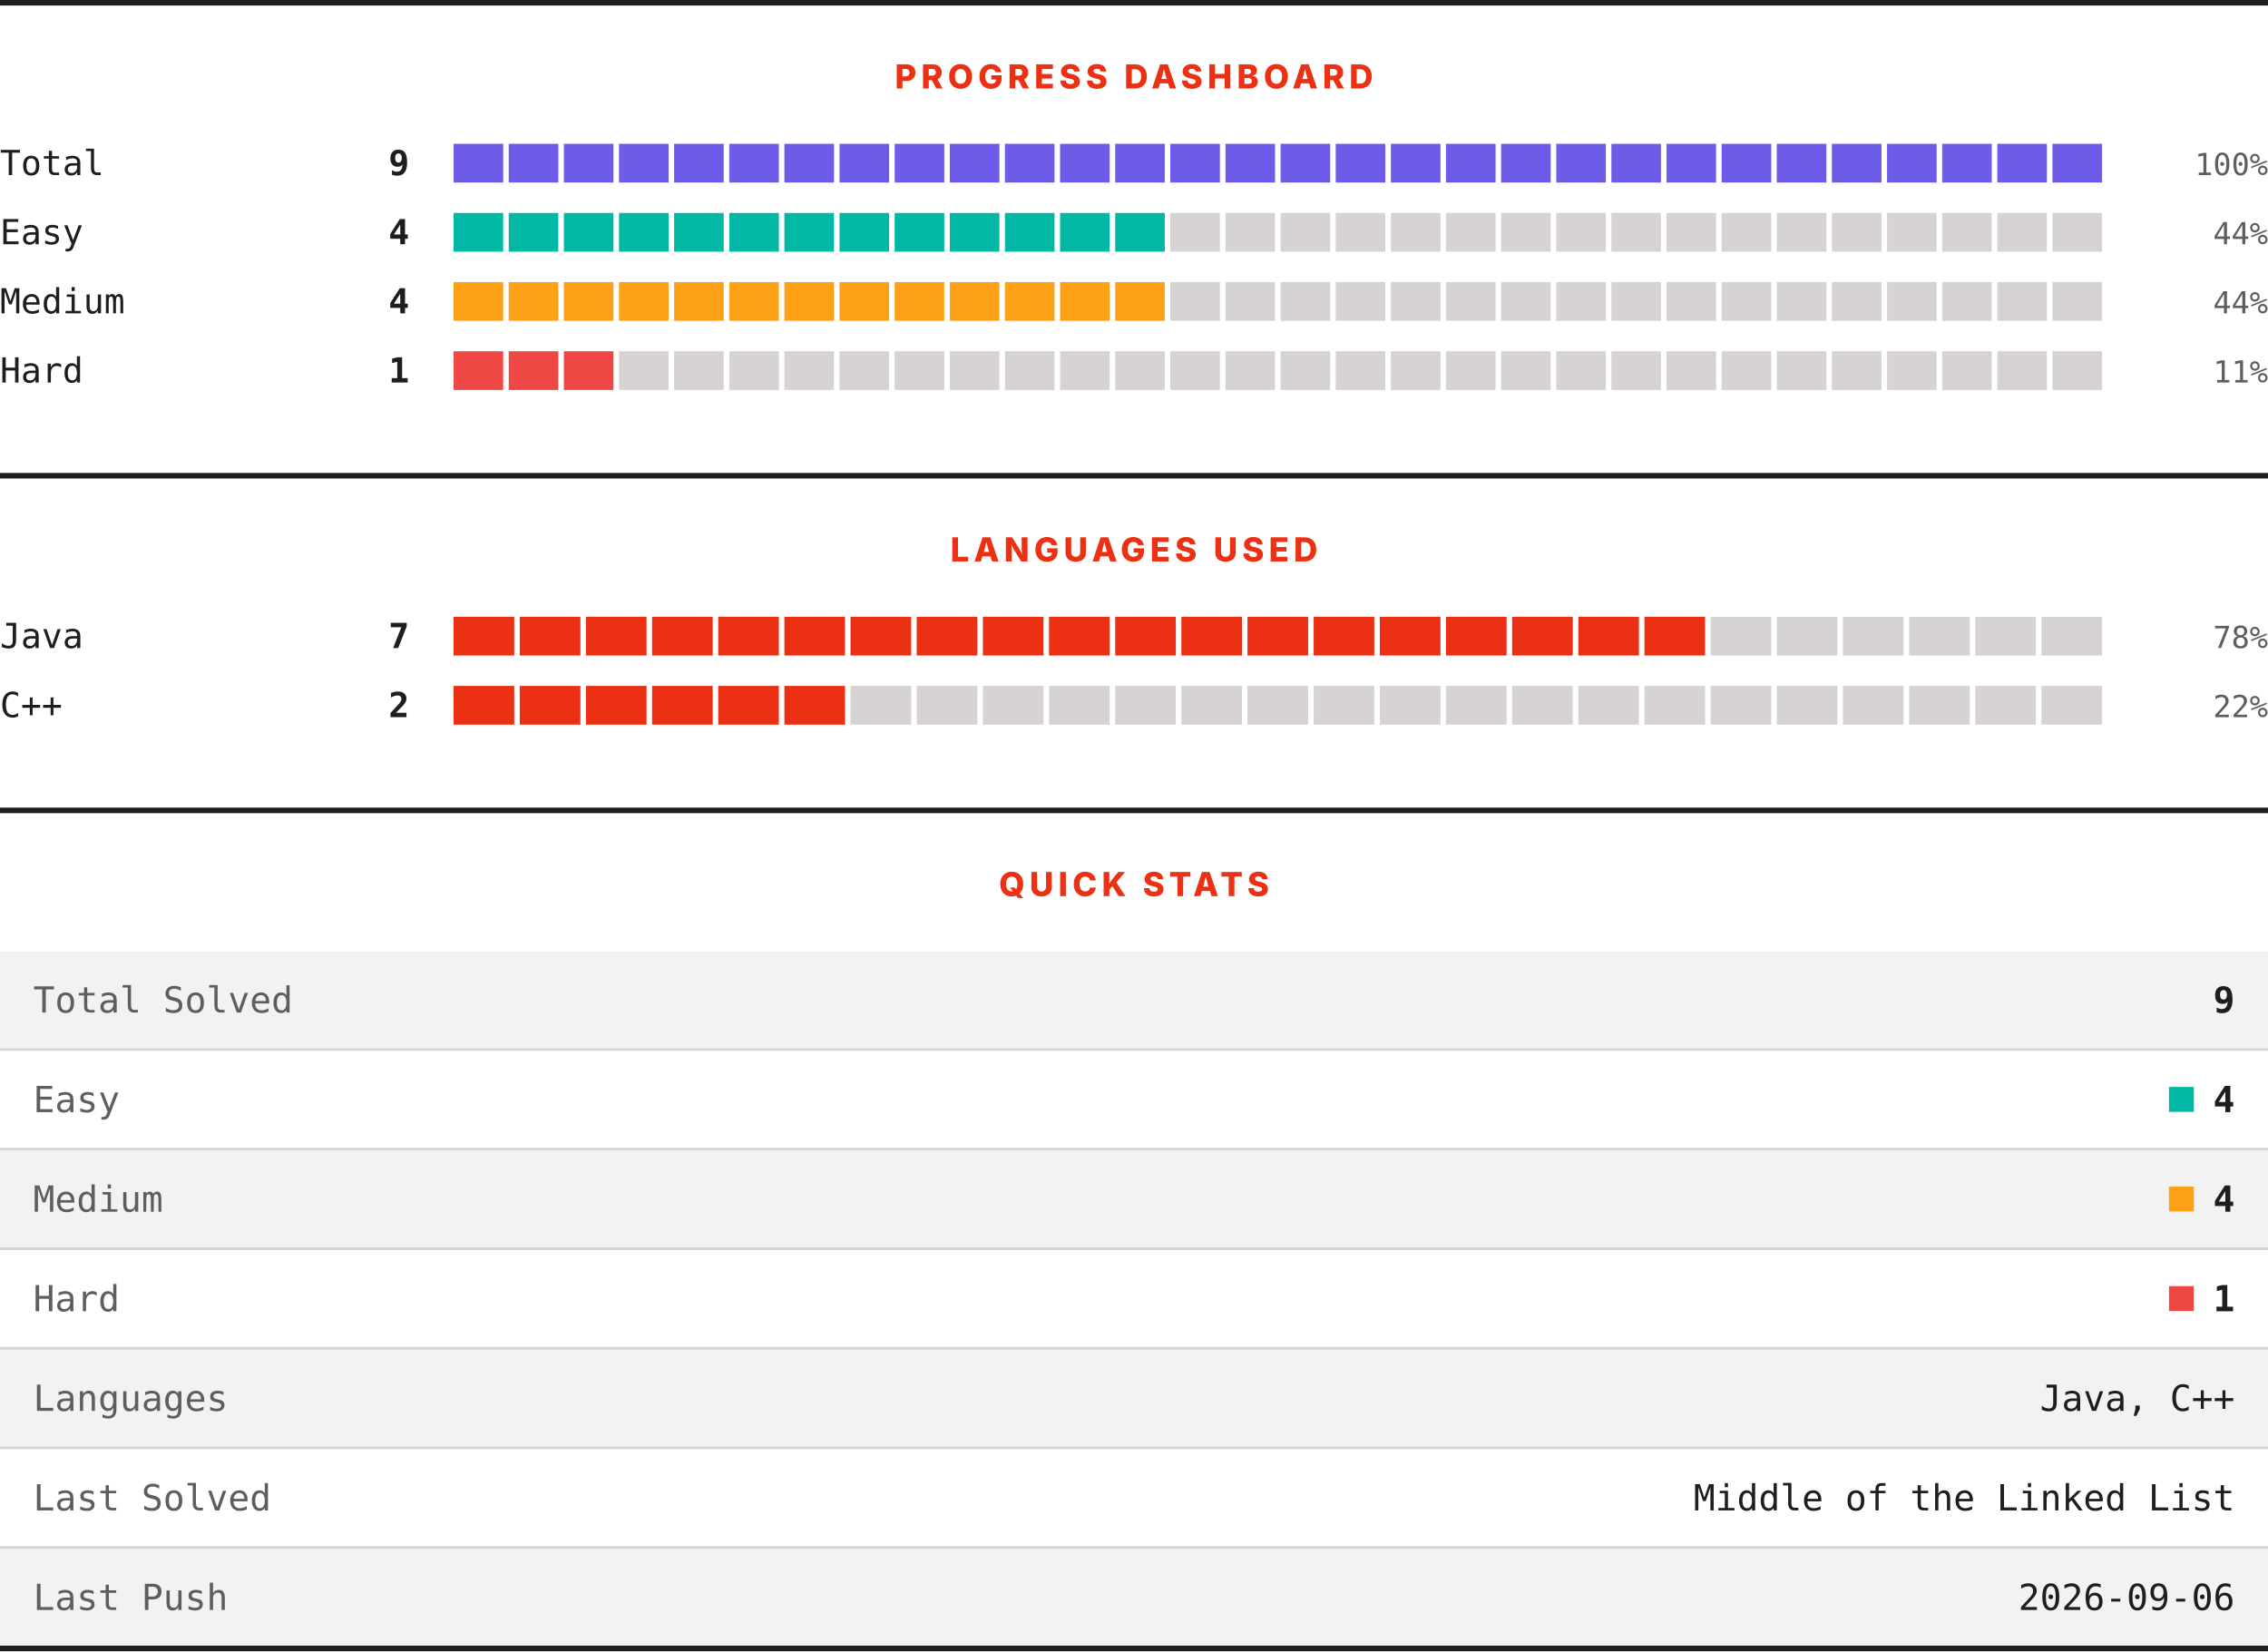
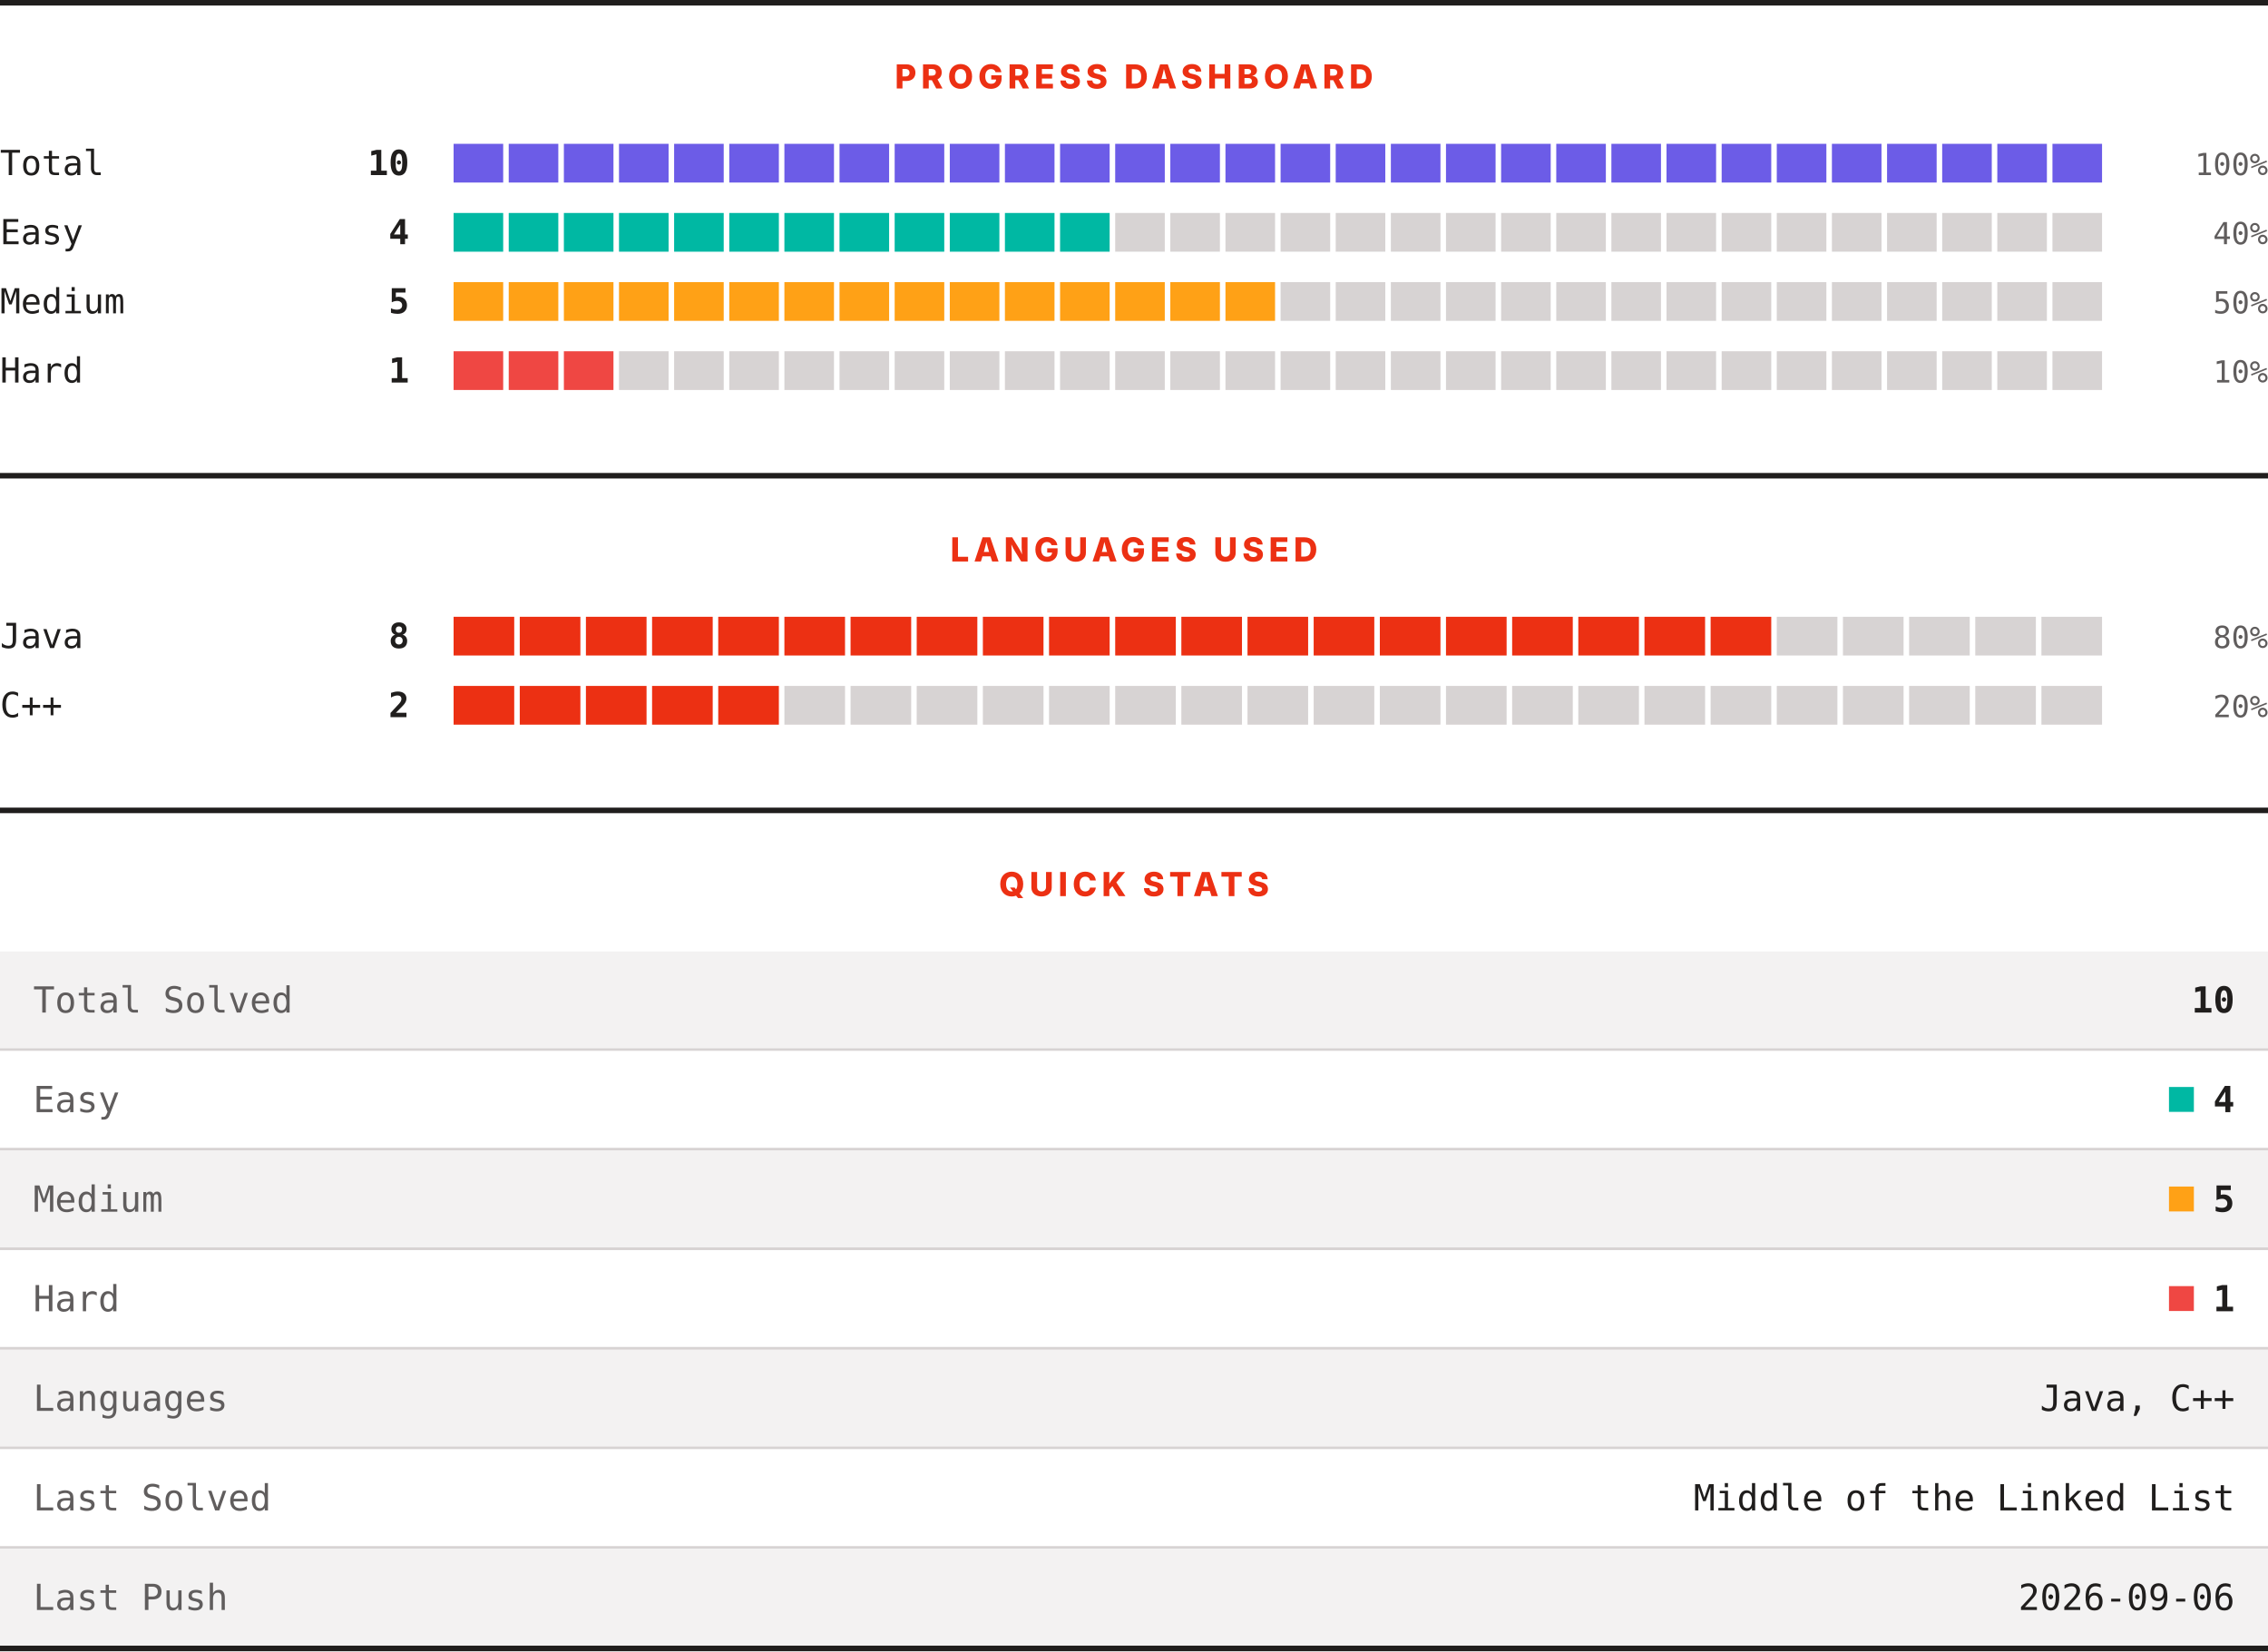
<svg xmlns="http://www.w3.org/2000/svg" width="820" height="597" viewBox="0 0 820 597" role="img" aria-label="LeetCode progress, languages and quick stats">
  <rect width="820" height="597" fill="#ffffff" />
  <rect x="0" y="0" width="820" height="2" fill="#201e1d" />
  <text x="410" y="32" text-anchor="middle" font-family="Archivo, system-ui, -apple-system, Segoe UI, sans-serif" font-size="12" font-weight="800" letter-spacing="1.68" fill="#ec3013">PROGRESS DASHBOARD</text>
  <text x="0" y="63.3" font-family="ui-monospace, SFMono-Regular, Menlo, Consolas, monospace" font-size="12.5" fill="#201e1d">Total</text>
-   <text x="148" y="63.3" text-anchor="end" font-family="ui-monospace, SFMono-Regular, Menlo, Consolas, monospace" font-size="12.5" font-weight="700" fill="#201e1d">9</text>
+   <text x="148" y="63.3" text-anchor="end" font-family="ui-monospace, SFMono-Regular, Menlo, Consolas, monospace" font-size="12.5" font-weight="700" fill="#201e1d">10</text>
  <rect x="164.00" y="52" width="17.93" height="14" fill="#6c5ce7" />
  <rect x="183.93" y="52" width="17.93" height="14" fill="#6c5ce7" />
  <rect x="203.87" y="52" width="17.93" height="14" fill="#6c5ce7" />
  <rect x="223.80" y="52" width="17.93" height="14" fill="#6c5ce7" />
  <rect x="243.73" y="52" width="17.93" height="14" fill="#6c5ce7" />
  <rect x="263.67" y="52" width="17.93" height="14" fill="#6c5ce7" />
  <rect x="283.60" y="52" width="17.93" height="14" fill="#6c5ce7" />
  <rect x="303.53" y="52" width="17.93" height="14" fill="#6c5ce7" />
  <rect x="323.47" y="52" width="17.93" height="14" fill="#6c5ce7" />
  <rect x="343.40" y="52" width="17.93" height="14" fill="#6c5ce7" />
  <rect x="363.33" y="52" width="17.93" height="14" fill="#6c5ce7" />
  <rect x="383.27" y="52" width="17.93" height="14" fill="#6c5ce7" />
  <rect x="403.20" y="52" width="17.93" height="14" fill="#6c5ce7" />
  <rect x="423.13" y="52" width="17.93" height="14" fill="#6c5ce7" />
  <rect x="443.07" y="52" width="17.93" height="14" fill="#6c5ce7" />
  <rect x="463.00" y="52" width="17.93" height="14" fill="#6c5ce7" />
  <rect x="482.93" y="52" width="17.93" height="14" fill="#6c5ce7" />
  <rect x="502.87" y="52" width="17.93" height="14" fill="#6c5ce7" />
  <rect x="522.80" y="52" width="17.93" height="14" fill="#6c5ce7" />
  <rect x="542.73" y="52" width="17.93" height="14" fill="#6c5ce7" />
  <rect x="562.67" y="52" width="17.93" height="14" fill="#6c5ce7" />
  <rect x="582.60" y="52" width="17.93" height="14" fill="#6c5ce7" />
  <rect x="602.53" y="52" width="17.93" height="14" fill="#6c5ce7" />
  <rect x="622.47" y="52" width="17.93" height="14" fill="#6c5ce7" />
  <rect x="642.40" y="52" width="17.93" height="14" fill="#6c5ce7" />
  <rect x="662.33" y="52" width="17.93" height="14" fill="#6c5ce7" />
  <rect x="682.27" y="52" width="17.93" height="14" fill="#6c5ce7" />
  <rect x="702.20" y="52" width="17.93" height="14" fill="#6c5ce7" />
  <rect x="722.13" y="52" width="17.93" height="14" fill="#6c5ce7" />
  <rect x="742.07" y="52" width="17.93" height="14" fill="#6c5ce7" />
  <text x="820" y="63.3" text-anchor="end" font-family="ui-monospace, SFMono-Regular, Menlo, Consolas, monospace" font-size="11" fill="#605d5d">100%</text>
  <text x="0" y="88.3" font-family="ui-monospace, SFMono-Regular, Menlo, Consolas, monospace" font-size="12.5" fill="#201e1d">Easy</text>
  <text x="148" y="88.3" text-anchor="end" font-family="ui-monospace, SFMono-Regular, Menlo, Consolas, monospace" font-size="12.5" font-weight="700" fill="#201e1d">4</text>
  <rect x="164.00" y="77" width="17.93" height="14" fill="#00b8a3" />
  <rect x="183.93" y="77" width="17.93" height="14" fill="#00b8a3" />
  <rect x="203.87" y="77" width="17.93" height="14" fill="#00b8a3" />
  <rect x="223.80" y="77" width="17.93" height="14" fill="#00b8a3" />
  <rect x="243.73" y="77" width="17.93" height="14" fill="#00b8a3" />
  <rect x="263.67" y="77" width="17.93" height="14" fill="#00b8a3" />
  <rect x="283.60" y="77" width="17.93" height="14" fill="#00b8a3" />
  <rect x="303.53" y="77" width="17.93" height="14" fill="#00b8a3" />
  <rect x="323.47" y="77" width="17.93" height="14" fill="#00b8a3" />
  <rect x="343.40" y="77" width="17.93" height="14" fill="#00b8a3" />
  <rect x="363.33" y="77" width="17.93" height="14" fill="#00b8a3" />
  <rect x="383.27" y="77" width="17.93" height="14" fill="#00b8a3" />
-   <rect x="403.20" y="77" width="17.93" height="14" fill="#00b8a3" />
+   <rect x="403.20" y="77" width="17.93" height="14" fill="#d7d3d3" />
  <rect x="423.13" y="77" width="17.93" height="14" fill="#d7d3d3" />
  <rect x="443.07" y="77" width="17.93" height="14" fill="#d7d3d3" />
  <rect x="463.00" y="77" width="17.93" height="14" fill="#d7d3d3" />
  <rect x="482.93" y="77" width="17.93" height="14" fill="#d7d3d3" />
  <rect x="502.87" y="77" width="17.93" height="14" fill="#d7d3d3" />
  <rect x="522.80" y="77" width="17.93" height="14" fill="#d7d3d3" />
  <rect x="542.73" y="77" width="17.93" height="14" fill="#d7d3d3" />
  <rect x="562.67" y="77" width="17.93" height="14" fill="#d7d3d3" />
  <rect x="582.60" y="77" width="17.93" height="14" fill="#d7d3d3" />
  <rect x="602.53" y="77" width="17.93" height="14" fill="#d7d3d3" />
  <rect x="622.47" y="77" width="17.93" height="14" fill="#d7d3d3" />
  <rect x="642.40" y="77" width="17.93" height="14" fill="#d7d3d3" />
  <rect x="662.33" y="77" width="17.93" height="14" fill="#d7d3d3" />
  <rect x="682.27" y="77" width="17.93" height="14" fill="#d7d3d3" />
  <rect x="702.20" y="77" width="17.93" height="14" fill="#d7d3d3" />
  <rect x="722.13" y="77" width="17.93" height="14" fill="#d7d3d3" />
  <rect x="742.07" y="77" width="17.93" height="14" fill="#d7d3d3" />
-   <text x="820" y="88.3" text-anchor="end" font-family="ui-monospace, SFMono-Regular, Menlo, Consolas, monospace" font-size="11" fill="#605d5d">44%</text>
+   <text x="820" y="88.3" text-anchor="end" font-family="ui-monospace, SFMono-Regular, Menlo, Consolas, monospace" font-size="11" fill="#605d5d">40%</text>
  <text x="0" y="113.3" font-family="ui-monospace, SFMono-Regular, Menlo, Consolas, monospace" font-size="12.5" fill="#201e1d">Medium</text>
-   <text x="148" y="113.3" text-anchor="end" font-family="ui-monospace, SFMono-Regular, Menlo, Consolas, monospace" font-size="12.5" font-weight="700" fill="#201e1d">4</text>
+   <text x="148" y="113.3" text-anchor="end" font-family="ui-monospace, SFMono-Regular, Menlo, Consolas, monospace" font-size="12.5" font-weight="700" fill="#201e1d">5</text>
  <rect x="164.00" y="102" width="17.93" height="14" fill="#ffa116" />
  <rect x="183.93" y="102" width="17.93" height="14" fill="#ffa116" />
  <rect x="203.87" y="102" width="17.93" height="14" fill="#ffa116" />
  <rect x="223.80" y="102" width="17.93" height="14" fill="#ffa116" />
  <rect x="243.73" y="102" width="17.93" height="14" fill="#ffa116" />
  <rect x="263.67" y="102" width="17.93" height="14" fill="#ffa116" />
  <rect x="283.60" y="102" width="17.93" height="14" fill="#ffa116" />
  <rect x="303.53" y="102" width="17.93" height="14" fill="#ffa116" />
  <rect x="323.47" y="102" width="17.93" height="14" fill="#ffa116" />
  <rect x="343.40" y="102" width="17.93" height="14" fill="#ffa116" />
  <rect x="363.33" y="102" width="17.93" height="14" fill="#ffa116" />
  <rect x="383.27" y="102" width="17.93" height="14" fill="#ffa116" />
  <rect x="403.20" y="102" width="17.93" height="14" fill="#ffa116" />
-   <rect x="423.13" y="102" width="17.93" height="14" fill="#d7d3d3" />
-   <rect x="443.07" y="102" width="17.93" height="14" fill="#d7d3d3" />
+   <rect x="423.13" y="102" width="17.93" height="14" fill="#ffa116" />
+   <rect x="443.07" y="102" width="17.93" height="14" fill="#ffa116" />
  <rect x="463.00" y="102" width="17.93" height="14" fill="#d7d3d3" />
  <rect x="482.93" y="102" width="17.93" height="14" fill="#d7d3d3" />
  <rect x="502.87" y="102" width="17.93" height="14" fill="#d7d3d3" />
  <rect x="522.80" y="102" width="17.93" height="14" fill="#d7d3d3" />
  <rect x="542.73" y="102" width="17.93" height="14" fill="#d7d3d3" />
  <rect x="562.67" y="102" width="17.93" height="14" fill="#d7d3d3" />
  <rect x="582.60" y="102" width="17.93" height="14" fill="#d7d3d3" />
  <rect x="602.53" y="102" width="17.93" height="14" fill="#d7d3d3" />
  <rect x="622.47" y="102" width="17.93" height="14" fill="#d7d3d3" />
  <rect x="642.40" y="102" width="17.93" height="14" fill="#d7d3d3" />
  <rect x="662.33" y="102" width="17.93" height="14" fill="#d7d3d3" />
  <rect x="682.27" y="102" width="17.93" height="14" fill="#d7d3d3" />
  <rect x="702.20" y="102" width="17.93" height="14" fill="#d7d3d3" />
  <rect x="722.13" y="102" width="17.93" height="14" fill="#d7d3d3" />
  <rect x="742.07" y="102" width="17.93" height="14" fill="#d7d3d3" />
-   <text x="820" y="113.3" text-anchor="end" font-family="ui-monospace, SFMono-Regular, Menlo, Consolas, monospace" font-size="11" fill="#605d5d">44%</text>
+   <text x="820" y="113.3" text-anchor="end" font-family="ui-monospace, SFMono-Regular, Menlo, Consolas, monospace" font-size="11" fill="#605d5d">50%</text>
  <text x="0" y="138.3" font-family="ui-monospace, SFMono-Regular, Menlo, Consolas, monospace" font-size="12.5" fill="#201e1d">Hard</text>
  <text x="148" y="138.3" text-anchor="end" font-family="ui-monospace, SFMono-Regular, Menlo, Consolas, monospace" font-size="12.5" font-weight="700" fill="#201e1d">1</text>
  <rect x="164.00" y="127" width="17.93" height="14" fill="#ef4743" />
  <rect x="183.93" y="127" width="17.93" height="14" fill="#ef4743" />
  <rect x="203.87" y="127" width="17.93" height="14" fill="#ef4743" />
  <rect x="223.80" y="127" width="17.93" height="14" fill="#d7d3d3" />
  <rect x="243.73" y="127" width="17.93" height="14" fill="#d7d3d3" />
  <rect x="263.67" y="127" width="17.93" height="14" fill="#d7d3d3" />
  <rect x="283.60" y="127" width="17.93" height="14" fill="#d7d3d3" />
  <rect x="303.53" y="127" width="17.93" height="14" fill="#d7d3d3" />
  <rect x="323.47" y="127" width="17.93" height="14" fill="#d7d3d3" />
  <rect x="343.40" y="127" width="17.93" height="14" fill="#d7d3d3" />
  <rect x="363.33" y="127" width="17.93" height="14" fill="#d7d3d3" />
  <rect x="383.27" y="127" width="17.93" height="14" fill="#d7d3d3" />
  <rect x="403.20" y="127" width="17.93" height="14" fill="#d7d3d3" />
  <rect x="423.13" y="127" width="17.93" height="14" fill="#d7d3d3" />
  <rect x="443.07" y="127" width="17.93" height="14" fill="#d7d3d3" />
  <rect x="463.00" y="127" width="17.93" height="14" fill="#d7d3d3" />
  <rect x="482.93" y="127" width="17.93" height="14" fill="#d7d3d3" />
  <rect x="502.87" y="127" width="17.93" height="14" fill="#d7d3d3" />
  <rect x="522.80" y="127" width="17.93" height="14" fill="#d7d3d3" />
  <rect x="542.73" y="127" width="17.93" height="14" fill="#d7d3d3" />
  <rect x="562.67" y="127" width="17.93" height="14" fill="#d7d3d3" />
  <rect x="582.60" y="127" width="17.93" height="14" fill="#d7d3d3" />
  <rect x="602.53" y="127" width="17.93" height="14" fill="#d7d3d3" />
  <rect x="622.47" y="127" width="17.93" height="14" fill="#d7d3d3" />
  <rect x="642.40" y="127" width="17.93" height="14" fill="#d7d3d3" />
  <rect x="662.33" y="127" width="17.93" height="14" fill="#d7d3d3" />
  <rect x="682.27" y="127" width="17.93" height="14" fill="#d7d3d3" />
  <rect x="702.20" y="127" width="17.93" height="14" fill="#d7d3d3" />
  <rect x="722.13" y="127" width="17.93" height="14" fill="#d7d3d3" />
  <rect x="742.07" y="127" width="17.93" height="14" fill="#d7d3d3" />
-   <text x="820" y="138.3" text-anchor="end" font-family="ui-monospace, SFMono-Regular, Menlo, Consolas, monospace" font-size="11" fill="#605d5d">11%</text>
+   <text x="820" y="138.3" text-anchor="end" font-family="ui-monospace, SFMono-Regular, Menlo, Consolas, monospace" font-size="11" fill="#605d5d">10%</text>
  <rect x="0" y="171" width="820" height="2" fill="#201e1d" />
  <text x="410" y="203" text-anchor="middle" font-family="Archivo, system-ui, -apple-system, Segoe UI, sans-serif" font-size="12" font-weight="800" letter-spacing="1.68" fill="#ec3013">LANGUAGES USED</text>
  <text x="0" y="234.3" font-family="ui-monospace, SFMono-Regular, Menlo, Consolas, monospace" font-size="12.5" fill="#201e1d">Java</text>
-   <text x="148" y="234.3" text-anchor="end" font-family="ui-monospace, SFMono-Regular, Menlo, Consolas, monospace" font-size="12.5" font-weight="700" fill="#201e1d">7</text>
+   <text x="148" y="234.3" text-anchor="end" font-family="ui-monospace, SFMono-Regular, Menlo, Consolas, monospace" font-size="12.5" font-weight="700" fill="#201e1d">8</text>
  <rect x="164.00" y="223" width="21.92" height="14" fill="#ec3013" />
  <rect x="187.92" y="223" width="21.92" height="14" fill="#ec3013" />
  <rect x="211.84" y="223" width="21.92" height="14" fill="#ec3013" />
  <rect x="235.76" y="223" width="21.92" height="14" fill="#ec3013" />
  <rect x="259.68" y="223" width="21.92" height="14" fill="#ec3013" />
  <rect x="283.60" y="223" width="21.92" height="14" fill="#ec3013" />
  <rect x="307.52" y="223" width="21.92" height="14" fill="#ec3013" />
  <rect x="331.44" y="223" width="21.92" height="14" fill="#ec3013" />
  <rect x="355.36" y="223" width="21.92" height="14" fill="#ec3013" />
  <rect x="379.28" y="223" width="21.92" height="14" fill="#ec3013" />
  <rect x="403.20" y="223" width="21.92" height="14" fill="#ec3013" />
  <rect x="427.12" y="223" width="21.92" height="14" fill="#ec3013" />
  <rect x="451.04" y="223" width="21.92" height="14" fill="#ec3013" />
  <rect x="474.96" y="223" width="21.92" height="14" fill="#ec3013" />
  <rect x="498.88" y="223" width="21.92" height="14" fill="#ec3013" />
  <rect x="522.80" y="223" width="21.92" height="14" fill="#ec3013" />
  <rect x="546.72" y="223" width="21.92" height="14" fill="#ec3013" />
  <rect x="570.64" y="223" width="21.92" height="14" fill="#ec3013" />
  <rect x="594.56" y="223" width="21.92" height="14" fill="#ec3013" />
-   <rect x="618.48" y="223" width="21.92" height="14" fill="#d7d3d3" />
+   <rect x="618.48" y="223" width="21.92" height="14" fill="#ec3013" />
  <rect x="642.40" y="223" width="21.92" height="14" fill="#d7d3d3" />
  <rect x="666.32" y="223" width="21.92" height="14" fill="#d7d3d3" />
  <rect x="690.24" y="223" width="21.92" height="14" fill="#d7d3d3" />
  <rect x="714.16" y="223" width="21.92" height="14" fill="#d7d3d3" />
  <rect x="738.08" y="223" width="21.92" height="14" fill="#d7d3d3" />
-   <text x="820" y="234.3" text-anchor="end" font-family="ui-monospace, SFMono-Regular, Menlo, Consolas, monospace" font-size="11" fill="#605d5d">78%</text>
+   <text x="820" y="234.3" text-anchor="end" font-family="ui-monospace, SFMono-Regular, Menlo, Consolas, monospace" font-size="11" fill="#605d5d">80%</text>
  <text x="0" y="259.3" font-family="ui-monospace, SFMono-Regular, Menlo, Consolas, monospace" font-size="12.5" fill="#201e1d">C++</text>
  <text x="148" y="259.3" text-anchor="end" font-family="ui-monospace, SFMono-Regular, Menlo, Consolas, monospace" font-size="12.5" font-weight="700" fill="#201e1d">2</text>
  <rect x="164.00" y="248" width="21.92" height="14" fill="#ec3013" />
  <rect x="187.92" y="248" width="21.92" height="14" fill="#ec3013" />
  <rect x="211.84" y="248" width="21.92" height="14" fill="#ec3013" />
  <rect x="235.76" y="248" width="21.92" height="14" fill="#ec3013" />
  <rect x="259.68" y="248" width="21.92" height="14" fill="#ec3013" />
-   <rect x="283.60" y="248" width="21.92" height="14" fill="#ec3013" />
+   <rect x="283.60" y="248" width="21.92" height="14" fill="#d7d3d3" />
  <rect x="307.52" y="248" width="21.92" height="14" fill="#d7d3d3" />
  <rect x="331.44" y="248" width="21.92" height="14" fill="#d7d3d3" />
  <rect x="355.36" y="248" width="21.92" height="14" fill="#d7d3d3" />
  <rect x="379.28" y="248" width="21.92" height="14" fill="#d7d3d3" />
  <rect x="403.20" y="248" width="21.92" height="14" fill="#d7d3d3" />
  <rect x="427.12" y="248" width="21.92" height="14" fill="#d7d3d3" />
  <rect x="451.04" y="248" width="21.92" height="14" fill="#d7d3d3" />
  <rect x="474.96" y="248" width="21.92" height="14" fill="#d7d3d3" />
  <rect x="498.88" y="248" width="21.92" height="14" fill="#d7d3d3" />
  <rect x="522.80" y="248" width="21.92" height="14" fill="#d7d3d3" />
  <rect x="546.72" y="248" width="21.92" height="14" fill="#d7d3d3" />
  <rect x="570.64" y="248" width="21.92" height="14" fill="#d7d3d3" />
  <rect x="594.56" y="248" width="21.92" height="14" fill="#d7d3d3" />
  <rect x="618.48" y="248" width="21.92" height="14" fill="#d7d3d3" />
  <rect x="642.40" y="248" width="21.92" height="14" fill="#d7d3d3" />
  <rect x="666.32" y="248" width="21.92" height="14" fill="#d7d3d3" />
  <rect x="690.24" y="248" width="21.92" height="14" fill="#d7d3d3" />
  <rect x="714.16" y="248" width="21.92" height="14" fill="#d7d3d3" />
  <rect x="738.08" y="248" width="21.92" height="14" fill="#d7d3d3" />
-   <text x="820" y="259.3" text-anchor="end" font-family="ui-monospace, SFMono-Regular, Menlo, Consolas, monospace" font-size="11" fill="#605d5d">22%</text>
+   <text x="820" y="259.3" text-anchor="end" font-family="ui-monospace, SFMono-Regular, Menlo, Consolas, monospace" font-size="11" fill="#605d5d">20%</text>
  <rect x="0" y="292" width="820" height="2" fill="#201e1d" />
  <text x="410" y="324" text-anchor="middle" font-family="Archivo, system-ui, -apple-system, Segoe UI, sans-serif" font-size="12" font-weight="800" letter-spacing="1.68" fill="#ec3013">QUICK STATS</text>
  <rect x="0" y="344" width="820" height="35" fill="#f3f2f2" />
  <text x="12" y="366.1" font-family="ui-monospace, SFMono-Regular, Menlo, Consolas, monospace" font-size="13" fill="#605d5d">Total Solved</text>
-   <text x="808" y="366.1" text-anchor="end" font-family="ui-monospace, SFMono-Regular, Menlo, Consolas, monospace" font-size="13" font-weight="700" fill="#201e1d">9</text>
+   <text x="808" y="366.1" text-anchor="end" font-family="ui-monospace, SFMono-Regular, Menlo, Consolas, monospace" font-size="13" font-weight="700" fill="#201e1d">10</text>
  <rect x="0" y="379" width="820" height="1" fill="#d7d3d3" />
  <rect x="0" y="380" width="820" height="35" fill="#ffffff" />
  <text x="12" y="402.1" font-family="ui-monospace, SFMono-Regular, Menlo, Consolas, monospace" font-size="13" fill="#605d5d">Easy</text>
  <rect x="784.2" y="393" width="9" height="9" fill="#00b8a3" />
  <text x="808" y="402.1" text-anchor="end" font-family="ui-monospace, SFMono-Regular, Menlo, Consolas, monospace" font-size="13" font-weight="700" fill="#201e1d">4</text>
  <rect x="0" y="415" width="820" height="1" fill="#d7d3d3" />
  <rect x="0" y="416" width="820" height="35" fill="#f3f2f2" />
  <text x="12" y="438.1" font-family="ui-monospace, SFMono-Regular, Menlo, Consolas, monospace" font-size="13" fill="#605d5d">Medium</text>
  <rect x="784.2" y="429" width="9" height="9" fill="#ffa116" />
-   <text x="808" y="438.1" text-anchor="end" font-family="ui-monospace, SFMono-Regular, Menlo, Consolas, monospace" font-size="13" font-weight="700" fill="#201e1d">4</text>
+   <text x="808" y="438.1" text-anchor="end" font-family="ui-monospace, SFMono-Regular, Menlo, Consolas, monospace" font-size="13" font-weight="700" fill="#201e1d">5</text>
  <rect x="0" y="451" width="820" height="1" fill="#d7d3d3" />
  <rect x="0" y="452" width="820" height="35" fill="#ffffff" />
  <text x="12" y="474.1" font-family="ui-monospace, SFMono-Regular, Menlo, Consolas, monospace" font-size="13" fill="#605d5d">Hard</text>
  <rect x="784.2" y="465" width="9" height="9" fill="#ef4743" />
  <text x="808" y="474.1" text-anchor="end" font-family="ui-monospace, SFMono-Regular, Menlo, Consolas, monospace" font-size="13" font-weight="700" fill="#201e1d">1</text>
  <rect x="0" y="487" width="820" height="1" fill="#d7d3d3" />
  <rect x="0" y="488" width="820" height="35" fill="#f3f2f2" />
  <text x="12" y="510.1" font-family="ui-monospace, SFMono-Regular, Menlo, Consolas, monospace" font-size="13" fill="#605d5d">Languages</text>
  <text x="808" y="510.1" text-anchor="end" font-family="ui-monospace, SFMono-Regular, Menlo, Consolas, monospace" font-size="13" fill="#201e1d">Java, C++</text>
  <rect x="0" y="523" width="820" height="1" fill="#d7d3d3" />
  <rect x="0" y="524" width="820" height="35" fill="#ffffff" />
  <text x="12" y="546.1" font-family="ui-monospace, SFMono-Regular, Menlo, Consolas, monospace" font-size="13" fill="#605d5d">Last Solved</text>
  <text x="808" y="546.1" text-anchor="end" font-family="ui-monospace, SFMono-Regular, Menlo, Consolas, monospace" font-size="13" fill="#201e1d">Middle of the Linked List</text>
  <rect x="0" y="559" width="820" height="1" fill="#d7d3d3" />
  <rect x="0" y="560" width="820" height="35" fill="#f3f2f2" />
  <text x="12" y="582.1" font-family="ui-monospace, SFMono-Regular, Menlo, Consolas, monospace" font-size="13" fill="#605d5d">Last Push</text>
  <text x="808" y="582.1" text-anchor="end" font-family="ui-monospace, SFMono-Regular, Menlo, Consolas, monospace" font-size="13" fill="#201e1d">2026-09-06</text>
  <rect x="0" y="595" width="820" height="2" fill="#201e1d" />
</svg>
